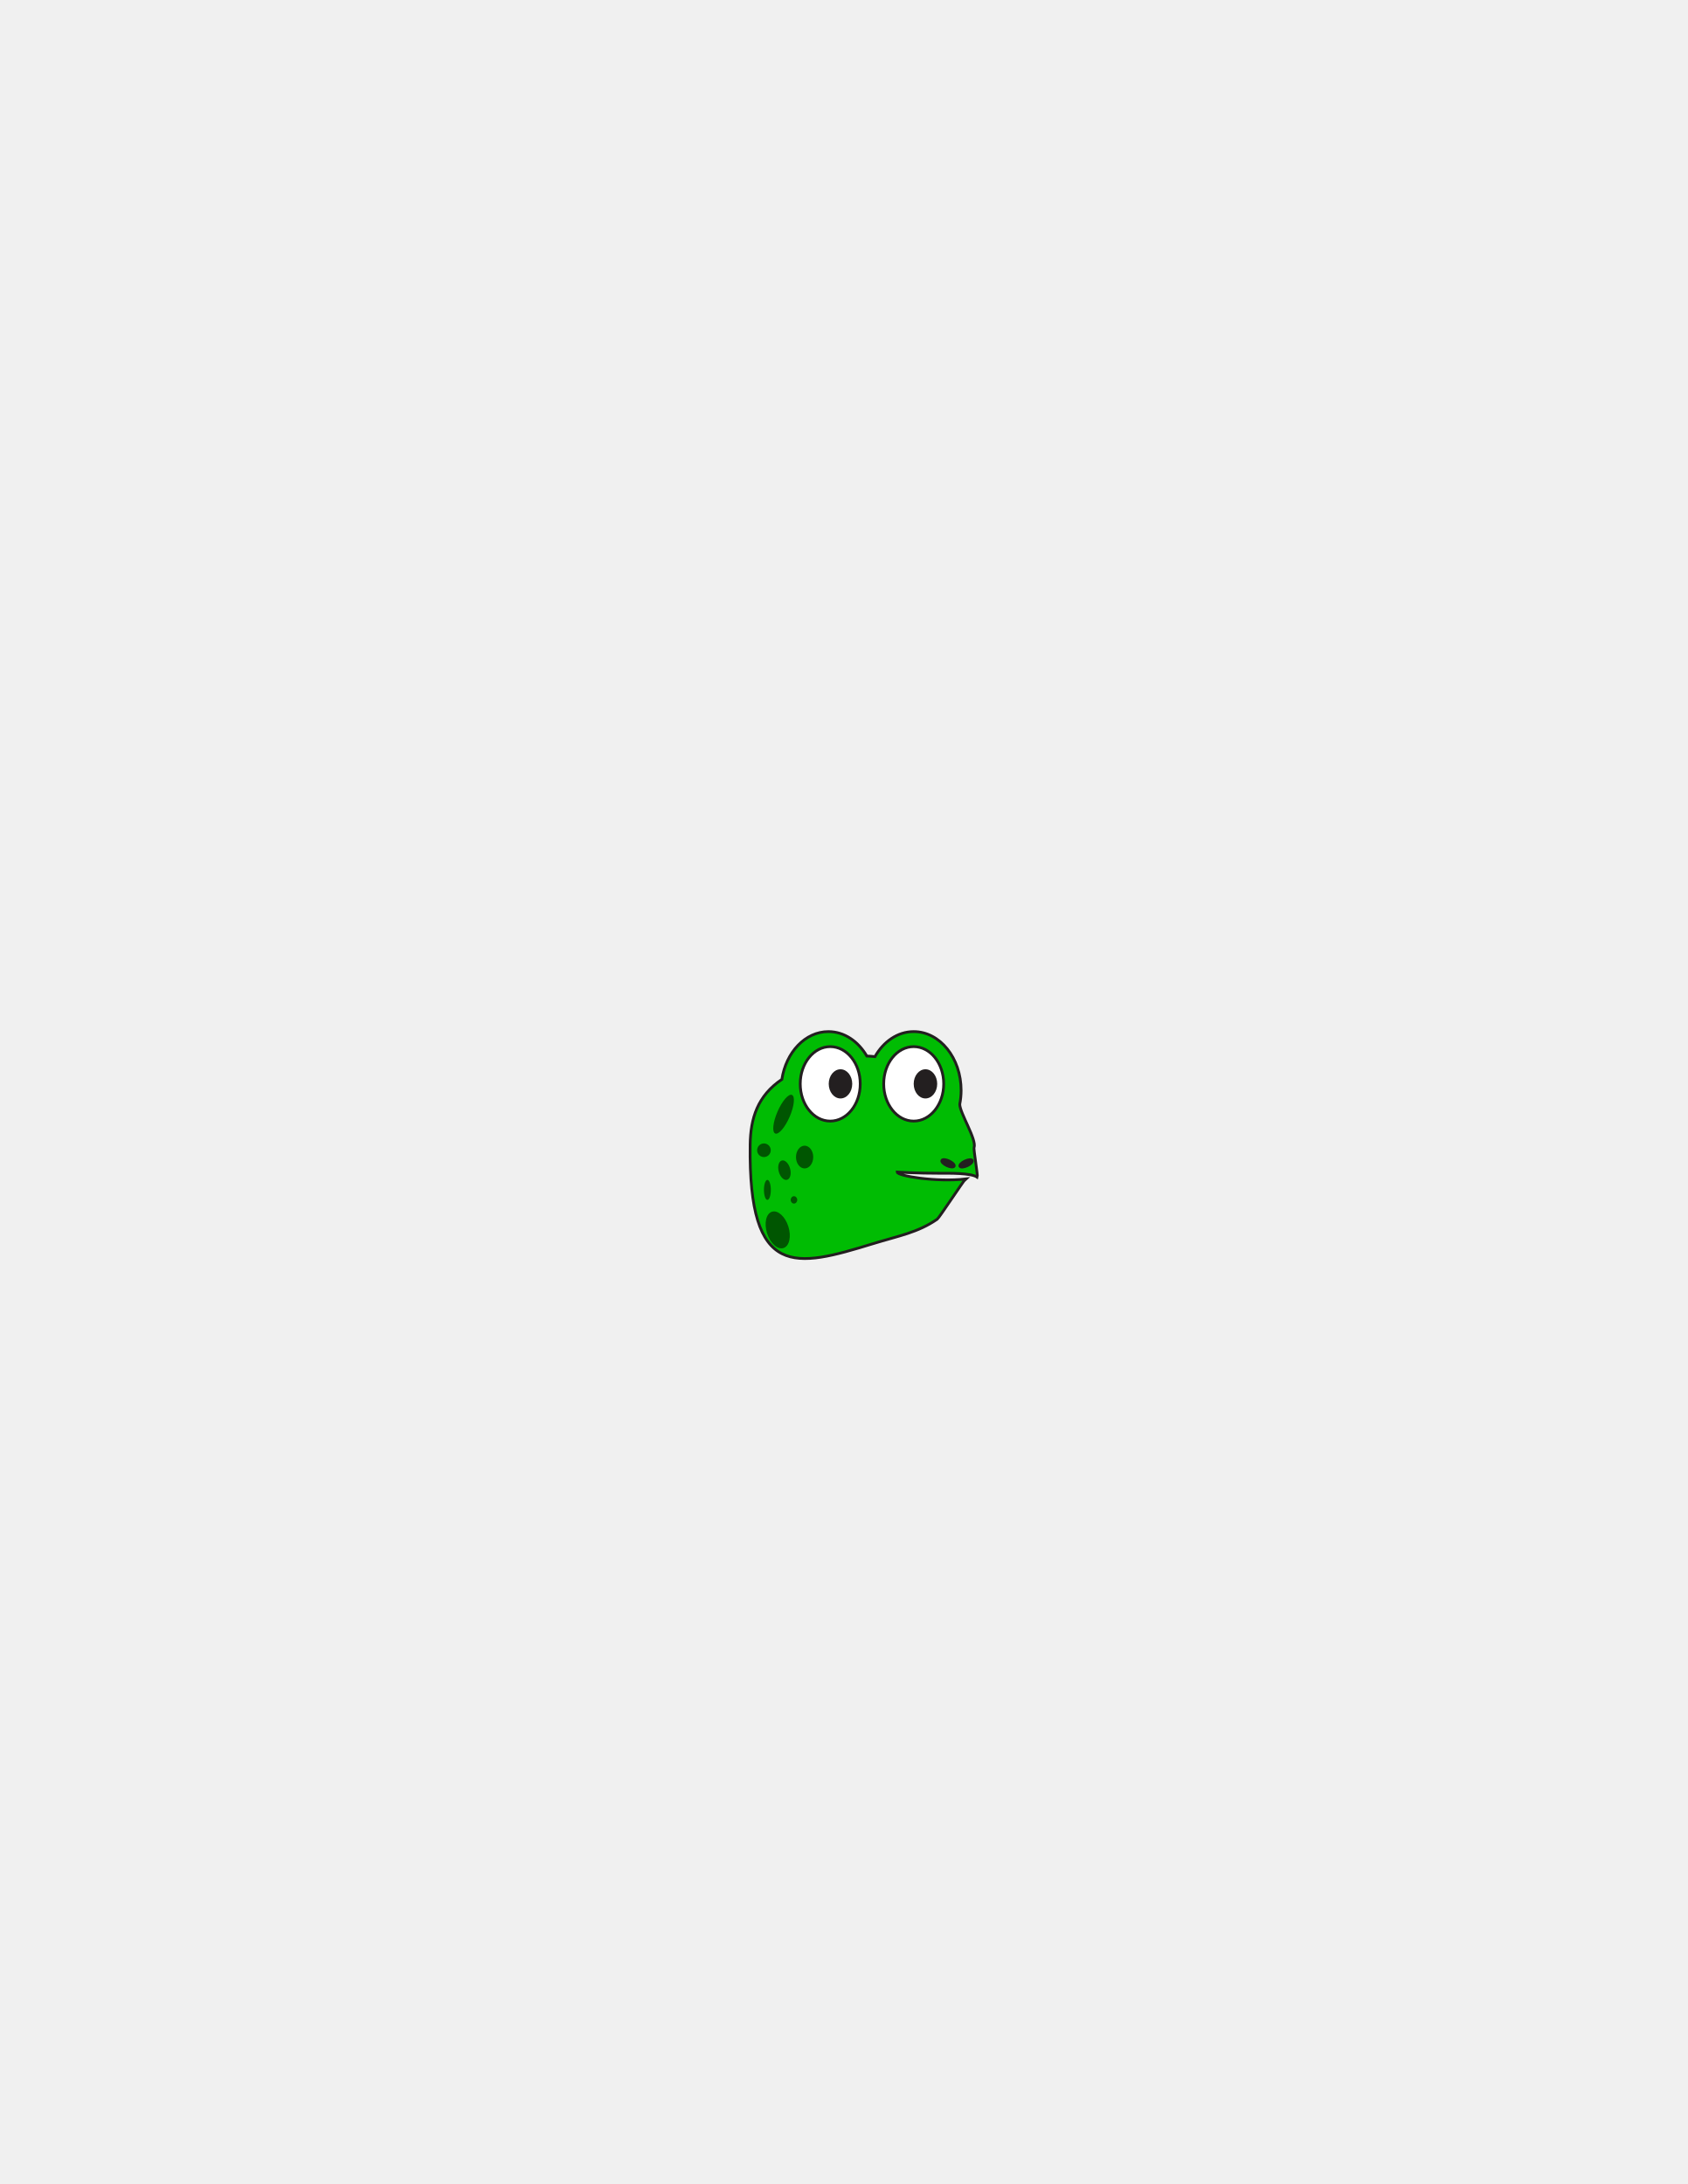
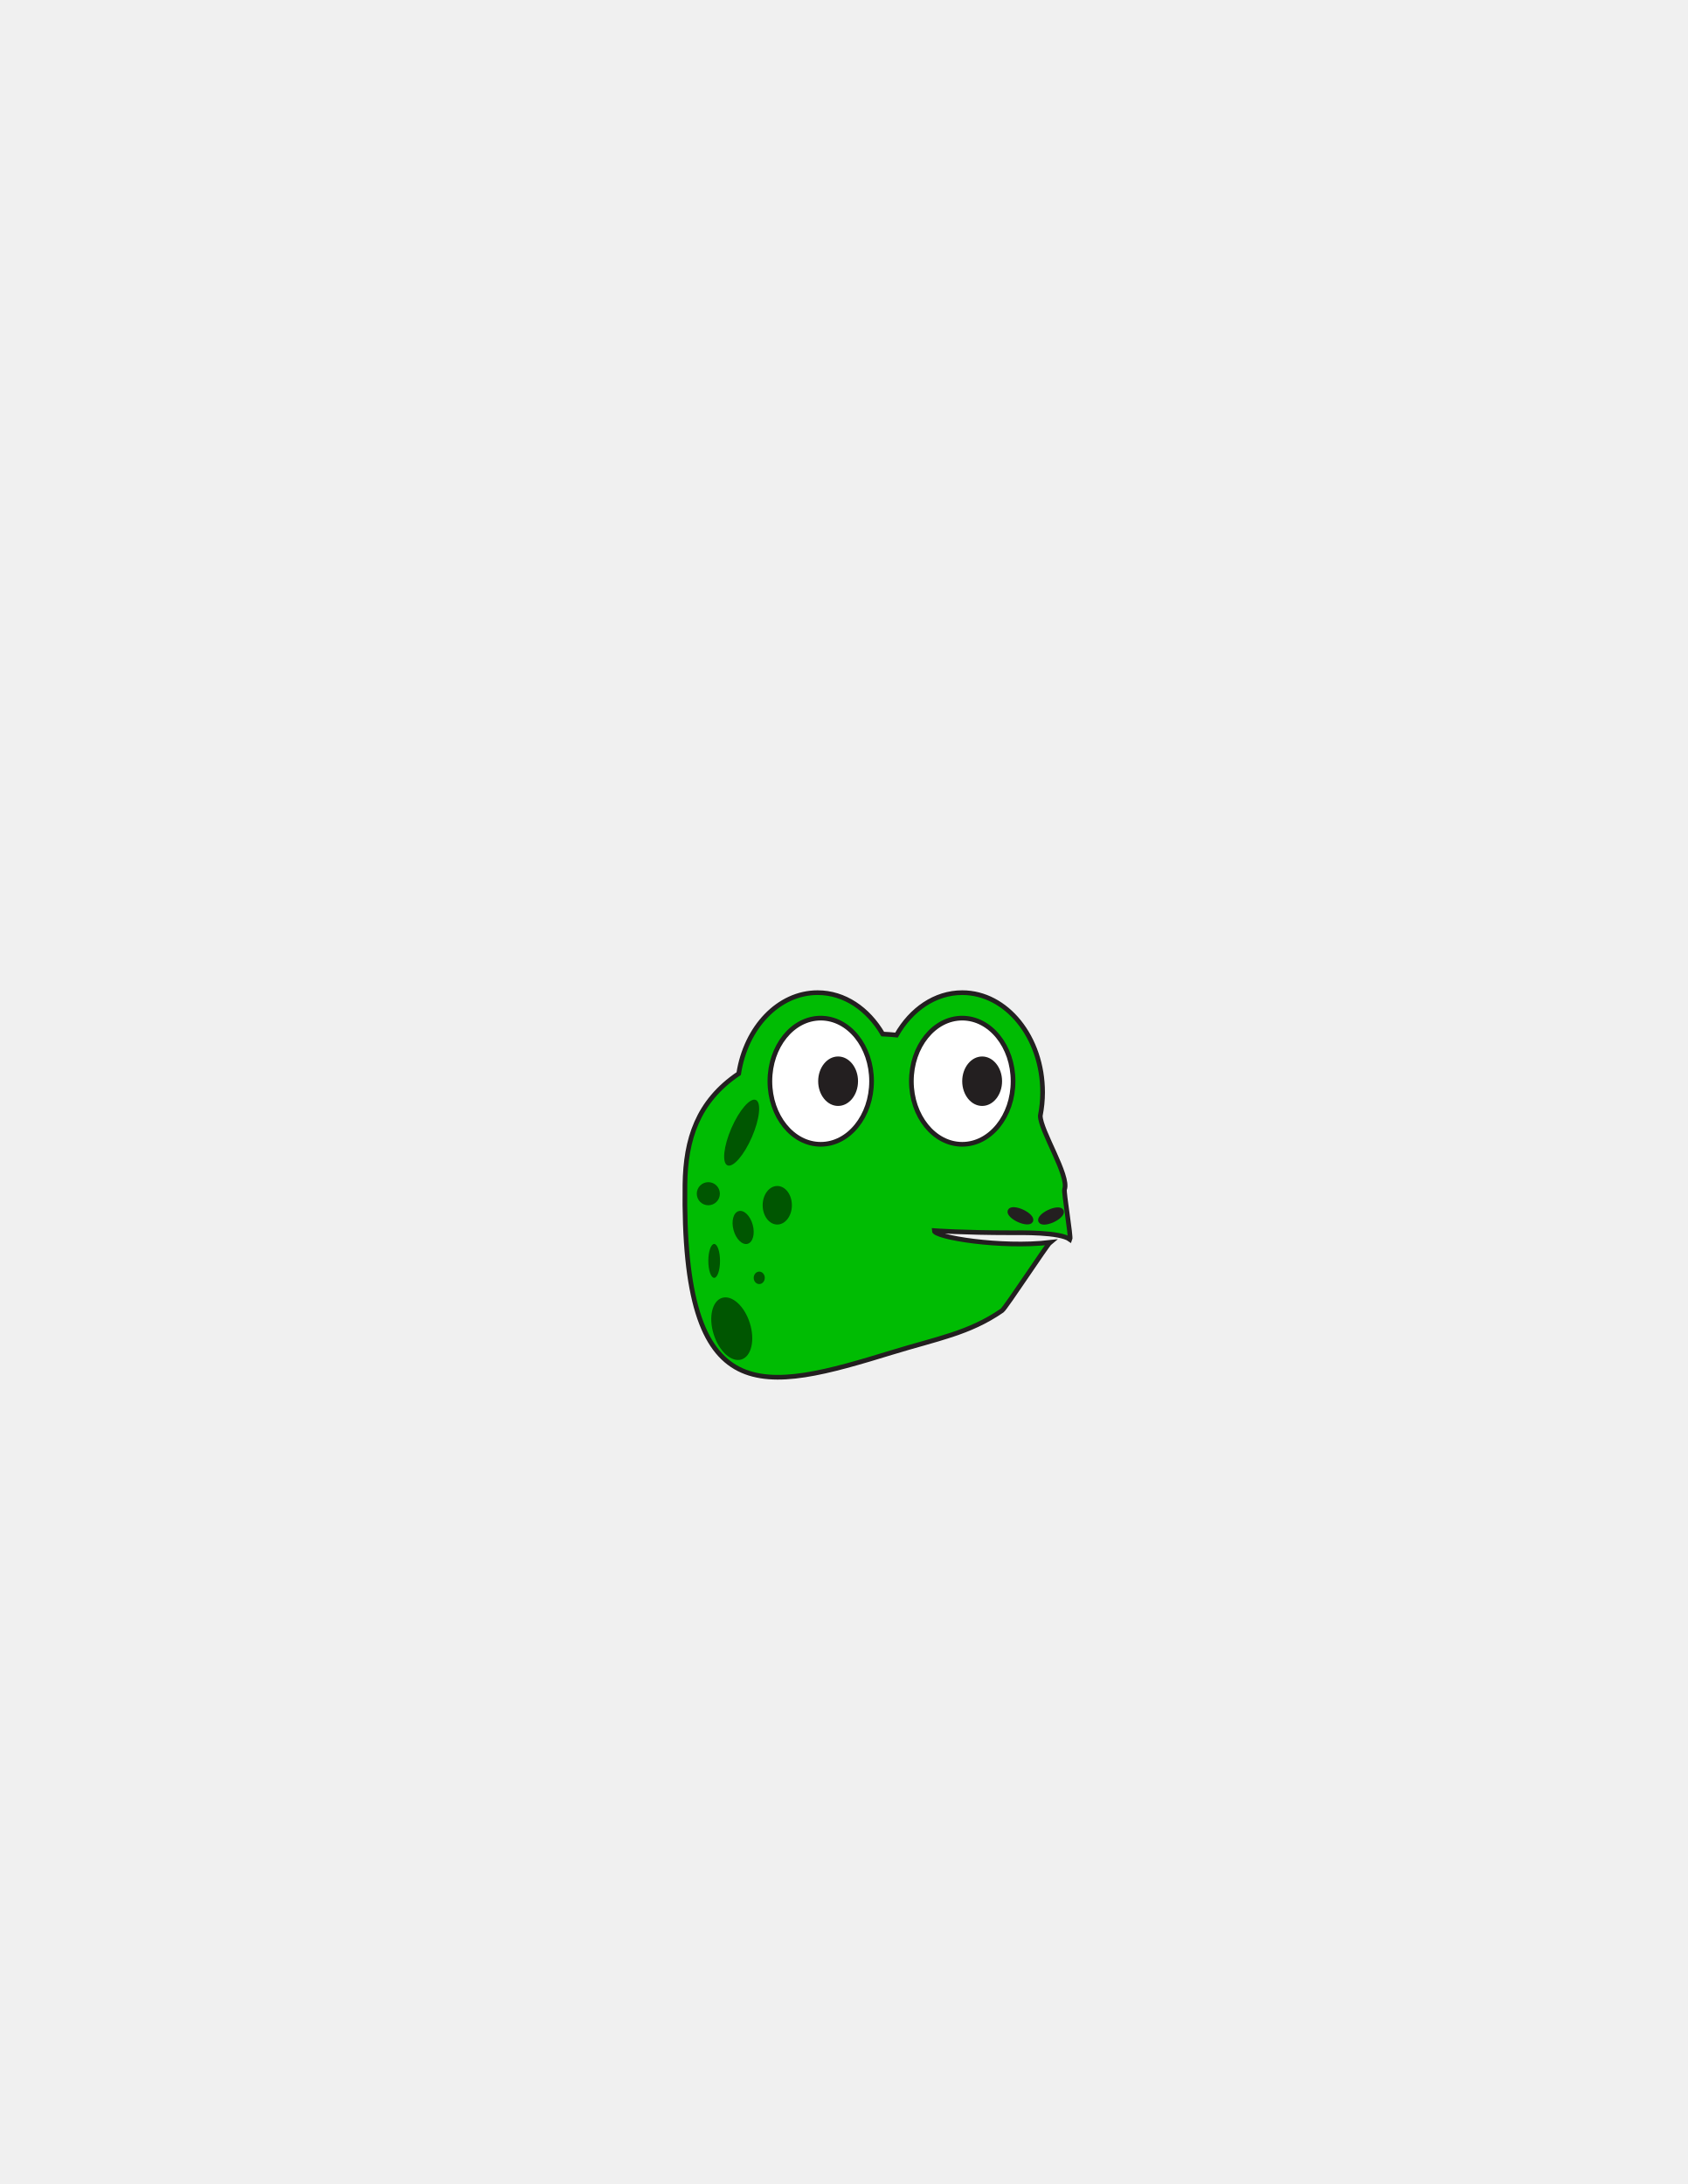
<svg xmlns="http://www.w3.org/2000/svg" version="1.1" id="Layer_1" x="0px" y="0px" width="612px" height="792px" viewBox="0 0 612 792" enable-background="new 0 0 612 792" xml:space="preserve">
-   <rect id="head_frame_1_" x="230.5" y="328.932" fill-opacity="0" fill="#231F20" width="151" height="131" />
-   <path id="PRIMARY" fill="#00BC03" stroke="#231F20" stroke-miterlimit="10" d="M353.188,416.188  c1.066-2.892-5.188-12.583-5.188-15.752l0,0c0.311-1.605,0.493-3.272,0.493-4.997c0-11.787-7.697-21.341-17.191-21.341  c-5.814,0-10.945,3.593-14.057,9.077c-0.973-0.097-1.952-0.176-2.944-0.217c-3.123-5.36-8.189-8.86-13.925-8.86  c-8.387,0-15.362,7.458-16.878,17.322c-8.839,5.96-11.366,14.126-11.497,23.707c-0.667,48.873,16.5,44.484,44.5,35.895  c9.405-2.887,16.276-4.02,23.323-8.896c0.766-0.53,9.566-14.01,10.28-14.584c-10.5,1.228-24.811-1.09-24.811-2.522  c0,0,6.235,0.458,16.417,0.458c2.102,0,10.456-0.186,12.644,1.439C354.607,426.349,352.973,416.77,353.188,416.188z" />
-   <ellipse fill="#FFFFFF" stroke="#231F20" stroke-miterlimit="10" cx="301.04" cy="393.049" rx="10.875" ry="13.5" />
-   <ellipse fill="#FFFFFF" stroke="#231F20" stroke-miterlimit="10" cx="331.301" cy="393.049" rx="10.875" ry="13.5" />
-   <ellipse fill="#231F20" cx="335.562" cy="393.049" rx="4.261" ry="5.291" />
-   <ellipse fill="#231F20" cx="304.755" cy="393.049" rx="4.261" ry="5.291" />
-   <ellipse id="SECONDARY_6_" transform="matrix(0.9534 -0.3017 0.3017 0.9534 -121.421 105.8655)" fill="#005601" cx="282" cy="446" rx="4.046" ry="6.907" />
-   <circle id="SECONDARY_5_" fill="#005601" cx="277" cy="417.123" r="2.471" />
-   <ellipse id="SECONDARY_4_" fill="#005601" cx="287.89" cy="435.125" rx="1.183" ry="1.334" />
-   <ellipse id="SECONDARY_3_" transform="matrix(0.9655 -0.2604 0.2604 0.9655 -100.6946 88.723)" fill="#005601" cx="284.447" cy="424.331" rx="2.126" ry="3.625" />
-   <ellipse id="SECONDARY_2_" transform="matrix(-0.9175 -0.3978 0.3978 -0.9175 384.0872 887.817)" fill="#005601" cx="284.146" cy="404.063" rx="2.39" ry="7.624" />
-   <ellipse id="SECONDARY_1_" fill="#005601" cx="278.25" cy="431.5" rx="1.25" ry="3.625" />
-   <ellipse id="SECONDARY" fill="#005601" cx="291.747" cy="419.594" rx="3.125" ry="4.125" />
-   <ellipse transform="matrix(0.9061 0.423 -0.423 0.9061 210.7093 -105.809)" fill="#231F20" stroke="#231F20" stroke-miterlimit="10" cx="343.764" cy="421.867" rx="2.459" ry="0.94" />
-   <ellipse transform="matrix(-0.9061 0.423 -0.423 -0.9061 846.1465 655.9694)" fill="#231F20" stroke="#231F20" stroke-miterlimit="10" cx="350.292" cy="421.867" rx="2.459" ry="0.94" />
+   <rect id="head_frame_1_" x="178" y="283.432" fill="#231F20" fill-opacity="0" width="256" height="222" />
+   <path id="PRIMARY" fill="#00BC03" stroke="#231F20" stroke-width="1.695" stroke-miterlimit="10" d="M386,431.301  c1.808-4.9-8.795-21.322-8.795-26.694l0,0c0.526-2.72,0.836-5.544,0.836-8.468c0-19.975-13.049-36.166-29.146-36.166  c-9.855,0-18.555,6.088-23.831,15.382c-1.648-0.164-3.31-0.298-4.991-0.368c-5.295-9.083-13.883-15.014-23.608-15.014  c-14.219,0-26.044,12.639-28.614,29.354c-14.985,10.1-19.27,23.939-19.492,40.175c-1.131,82.823,27.974,75.386,75.443,60.829  c15.945-4.892,27.595-6.812,39.542-15.074c1.298-0.899,16.217-23.742,17.427-24.716c-17.801,2.081-42.063-1.847-42.063-4.274  c0,0,10.571,0.776,27.832,0.776c3.563,0,17.728-0.314,21.436,2.439C388.407,448.52,385.636,432.287,386,431.301z" />
+   <ellipse fill="#FFFFFF" stroke="#231F20" stroke-width="1.695" stroke-miterlimit="10" cx="297.591" cy="392.088" rx="18.437" ry="22.878" />
+   <ellipse fill="#FFFFFF" stroke="#231F20" stroke-width="1.695" stroke-miterlimit="10" cx="348.895" cy="392.088" rx="18.437" ry="22.878" />
+   <ellipse fill="#231F20" cx="356.119" cy="392.088" rx="7.224" ry="8.967" />
+   <ellipse fill="#231F20" cx="303.889" cy="392.088" rx="7.223" ry="8.967" />
+   <ellipse id="SECONDARY_6_" transform="matrix(-0.3018 -0.9534 0.9534 -0.3018 -113.9747 880.1855)" fill="#005601" cx="265.305" cy="481.826" rx="11.706" ry="6.859" />
+   <circle id="SECONDARY_5_" fill="#005601" cx="256.834" cy="432.886" r="4.187" />
+   <ellipse id="SECONDARY_4_" fill="#005601" cx="275.297" cy="463.393" rx="2.006" ry="2.26" />
+   <ellipse id="SECONDARY_3_" transform="matrix(-0.2605 -0.9655 0.9655 -0.2605 -90.1198 821.2228)" fill="#005601" cx="269.439" cy="445.124" rx="6.144" ry="3.604" />
+   <ellipse id="SECONDARY_2_" transform="matrix(-0.3979 0.9174 -0.9174 -0.3979 752.7288 327.4798)" fill="#005601" cx="268.905" cy="410.741" rx="12.921" ry="4.052" />
+   <ellipse id="SECONDARY_1_" fill="#005601" cx="258.954" cy="457.25" rx="2.119" ry="6.143" />
+   <ellipse id="SECONDARY" fill="#005601" cx="281.836" cy="437.073" rx="5.298" ry="6.991" />
+   <ellipse transform="matrix(0.4229 -0.9062 0.9062 0.4229 -186.0192 589.7229)" fill="#231F20" stroke="#231F20" stroke-width="1.695" stroke-miterlimit="10" cx="369.99" cy="440.908" rx="1.593" ry="4.17" />
+   <ellipse transform="matrix(0.4229 0.9062 -0.9062 0.4229 619.521 -90.8646)" fill="#231F20" stroke="#231F20" stroke-width="1.695" stroke-miterlimit="10" cx="381.1" cy="440.962" rx="1.593" ry="4.168" />
</svg>
